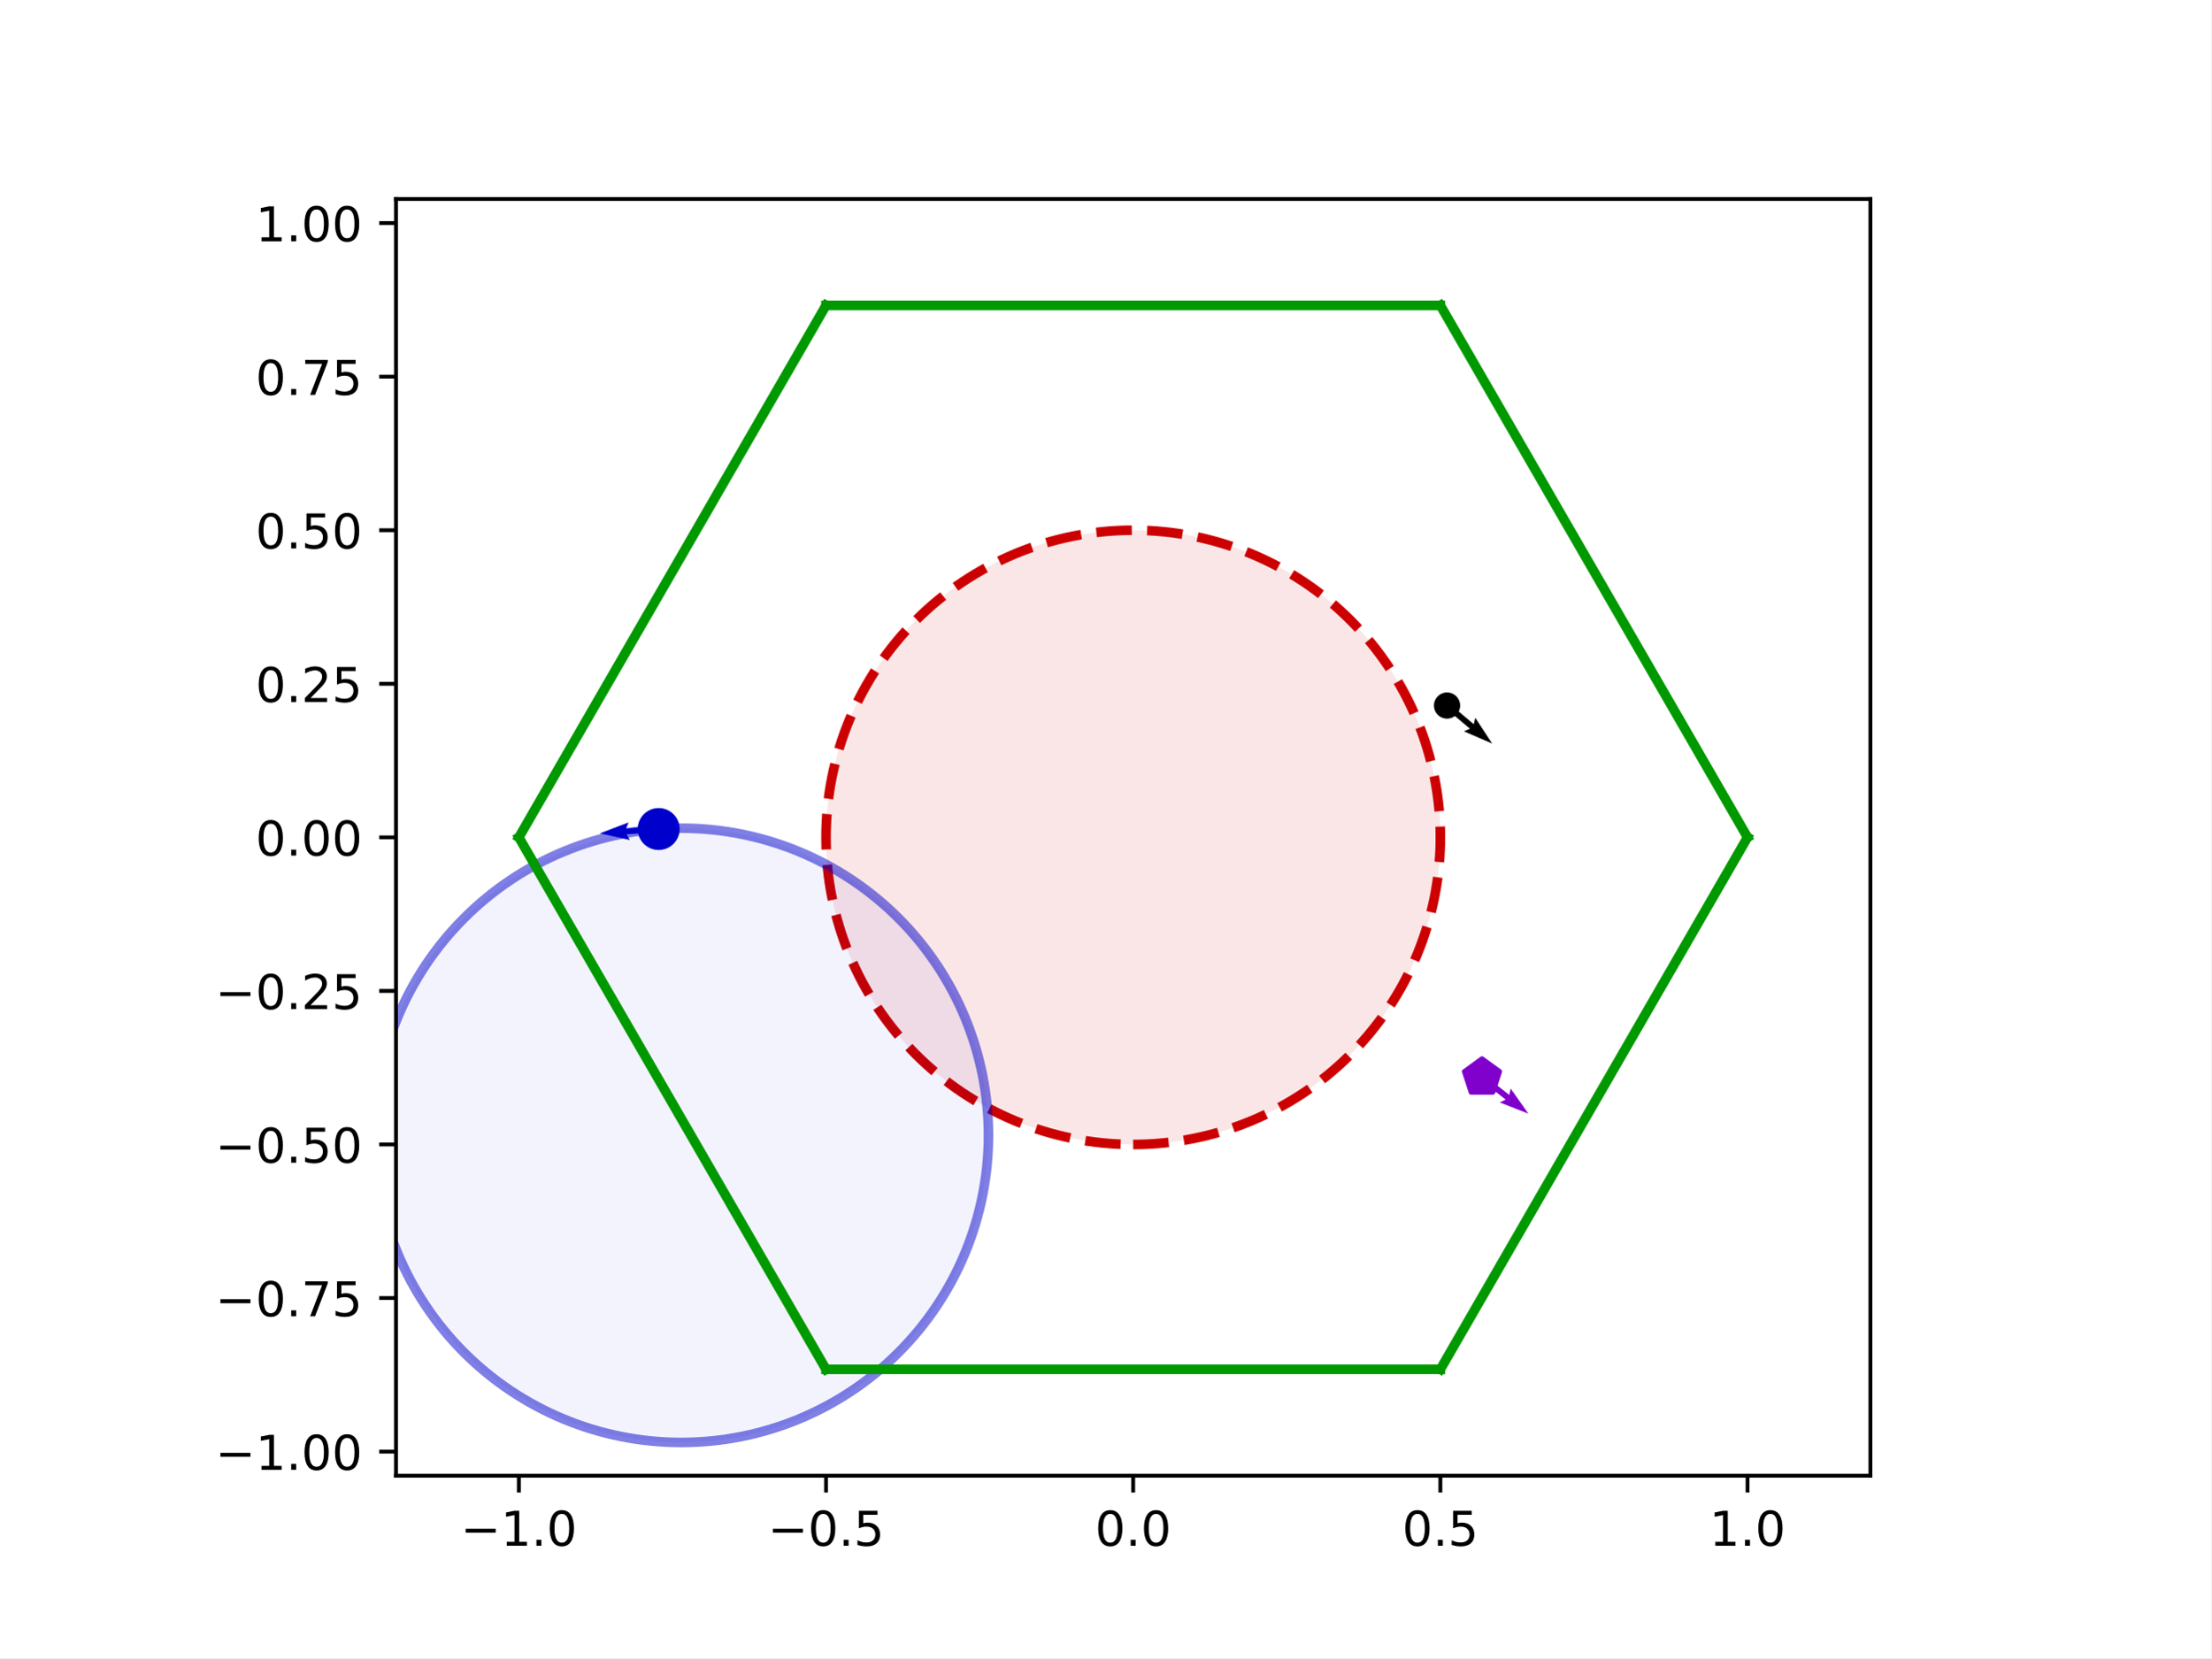
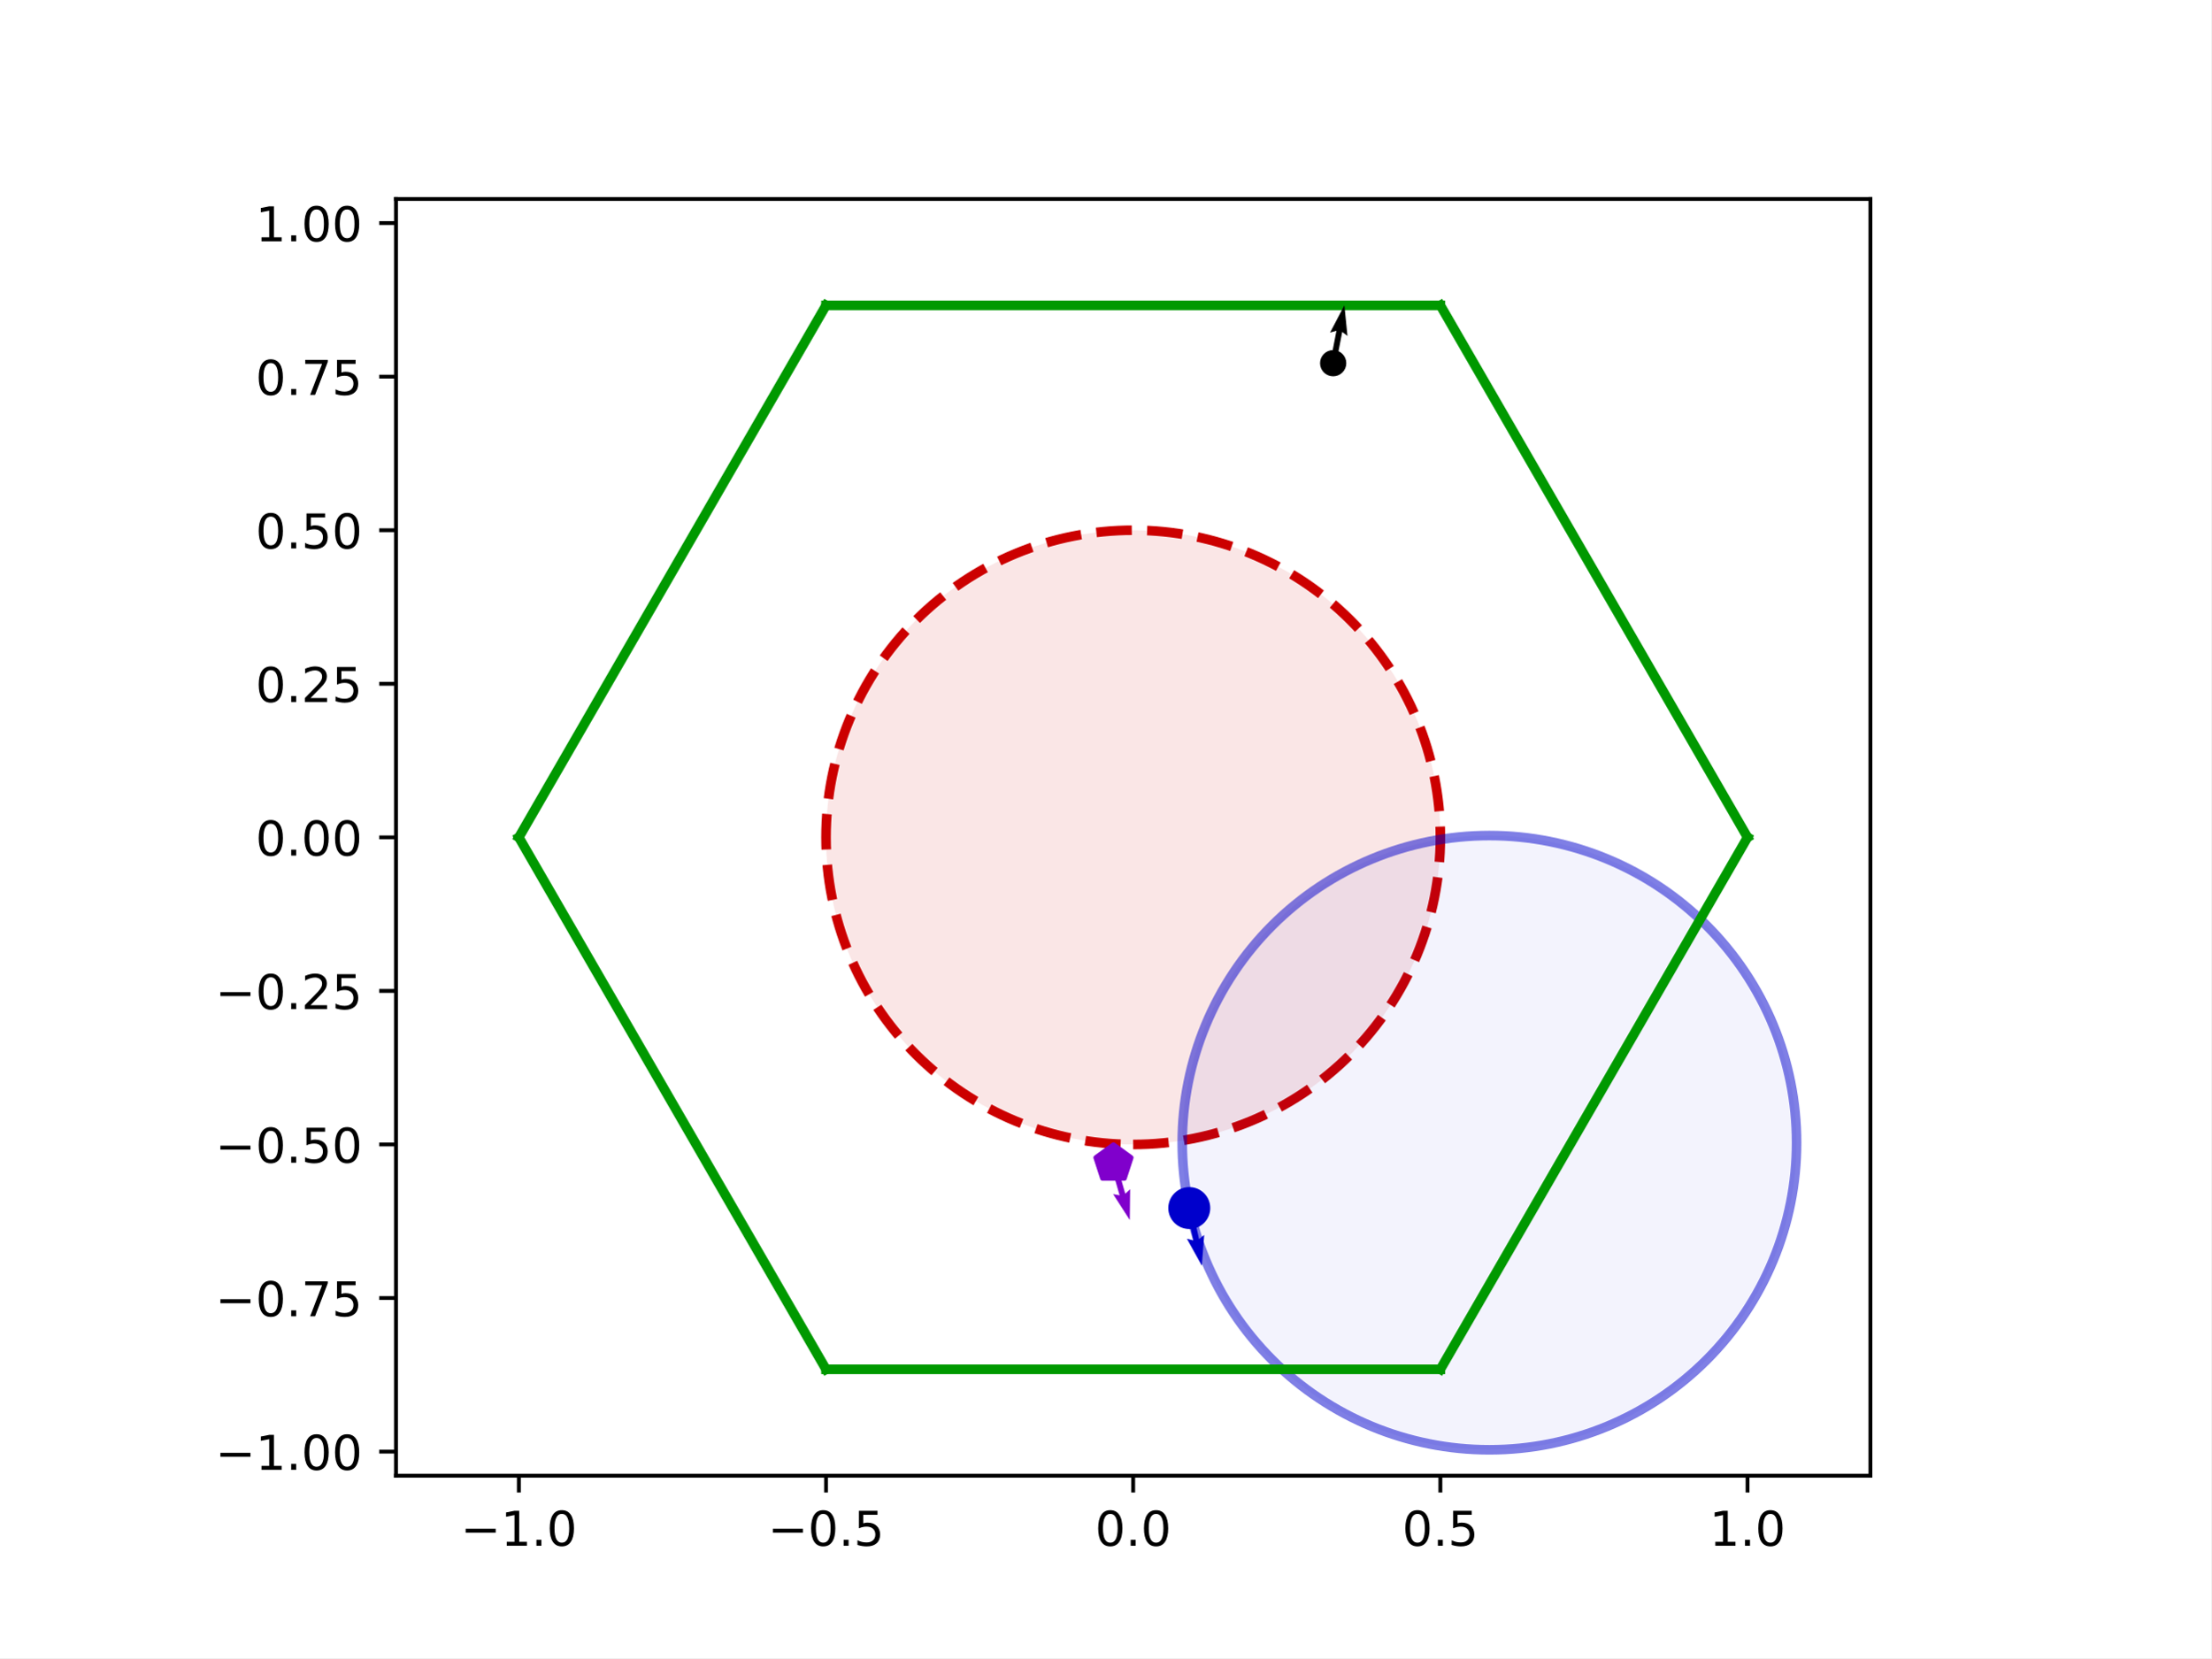
<svg xmlns="http://www.w3.org/2000/svg" xmlns:xlink="http://www.w3.org/1999/xlink" height="345.6pt" version="1.1" viewBox="0 0 460.8 345.6" width="460.8pt">
  <defs>
    <style type="text/css">
*{stroke-linecap:butt;stroke-linejoin:round;}
  </style>
  </defs>
  <g id="figure_1">
    <g id="patch_1">
      <path d="M 0 345.6  L 460.8 345.6  L 460.8 0  L 0 0  z " style="fill:#ffffff;" />
    </g>
    <g id="axes_1">
      <g id="patch_2">
        <path d="M 82.52 307.584  L 389.8 307.584  L 389.8 41.472  L 82.52 41.472  z " style="fill:#ffffff;" />
      </g>
      <g id="patch_3">
-         <path clip-path="url(#pf4f0b5769d)" d="M 236.16 238.545  C 253.137 238.545 269.422 231.799 281.427 219.795  C 293.431 207.79 300.177 191.505 300.177 174.528  C 300.177 157.551 293.431 141.266 281.427 129.261  C 269.422 117.257 253.137 110.511 236.16 110.511  C 219.183 110.511 202.898 117.257 190.893 129.261  C 178.889 141.266 172.143 157.551 172.143 174.528  C 172.143 191.505 178.889 207.79 190.893 219.795  C 202.898 231.799 219.183 238.545 236.16 238.545  z " style="fill:#cc0000;fill-opacity:0.1;stroke:#cc0000;stroke-dasharray:7.4,3.2;stroke-dashoffset:0;stroke-linejoin:miter;stroke-width:2;" />
+         <path clip-path="url(#p051d9613bf)" d="M 236.16 238.545  C 253.137 238.545 269.422 231.799 281.427 219.795  C 293.431 207.79 300.177 191.505 300.177 174.528  C 300.177 157.551 293.431 141.266 281.427 129.261  C 269.422 117.257 253.137 110.511 236.16 110.511  C 219.183 110.511 202.898 117.257 190.893 129.261  C 178.889 141.266 172.143 157.551 172.143 174.528  C 172.143 191.505 178.889 207.79 190.893 219.795  C 202.898 231.799 219.183 238.545 236.16 238.545  z " style="fill:#cc0000;fill-opacity:0.1;stroke:#cc0000;stroke-dasharray:7.4,3.2;stroke-dashoffset:0;stroke-linejoin:miter;stroke-width:2;" />
      </g>
      <g id="patch_4">
-         <path clip-path="url(#pf4f0b5769d)" d="M 141.98 300.654  C 158.958 300.654 175.242 293.909 187.247 281.904  C 199.252 269.899 205.997 253.615 205.997 236.637  C 205.997 219.66 199.252 203.375 187.247 191.371  C 175.242 179.366 158.958 172.621 141.98 172.621  C 125.003 172.621 108.719 179.366 96.714 191.371  C 84.709 203.375 77.964 219.66 77.964 236.637  C 77.964 253.615 84.709 269.899 96.714 281.904  C 108.719 293.909 125.003 300.654 141.98 300.654  z " style="fill:#0000cc;fill-opacity:0.05;stroke:#0000cc;stroke-linejoin:miter;stroke-opacity:0.5;stroke-width:2;" />
+         <path clip-path="url(#p051d9613bf)" d="M 310.399 302.187  C 327.376 302.187 343.66 295.442 355.665 283.437  C 367.67 271.432 374.415 255.148 374.415 238.17  C 374.415 221.193 367.67 204.909 355.665 192.904  C 343.66 180.899 327.376 174.154 310.399 174.154  C 293.421 174.154 277.137 180.899 265.132 192.904  C 253.127 204.909 246.382 221.193 246.382 238.17  C 246.382 255.148 253.127 271.432 265.132 283.437  C 277.137 295.442 293.421 302.187 310.399 302.187  z " style="fill:#0000cc;fill-opacity:0.05;stroke:#0000cc;stroke-linejoin:miter;stroke-opacity:0.5;stroke-width:2;" />
      </g>
      <g id="matplotlib.axis_1">
        <g id="xtick_1">
          <g id="line2d_1">
            <defs>
-               <path d="M 0 0  L 0 3.5  " id="m8361e3e092" style="stroke:#000000;stroke-width:0.8;" />
-             </defs>
-             <g>
-               <use style="stroke:#000000;stroke-width:0.8;" x="108.127" xlink:href="#m8361e3e092" y="307.584" />
+               <path d="M 0 0  L 0 3.5  " id="m8662574808" style="stroke:#000000;stroke-width:0.8;" />
+             </defs>
+             <g>
+               <use style="stroke:#000000;stroke-width:0.8;" x="108.127" xlink:href="#m8662574808" y="307.584" />
            </g>
          </g>
          <g id="text_1">
            <defs>
              <path d="M 10.594 35.5  L 73.188 35.5  L 73.188 27.203  L 10.594 27.203  z " id="DejaVuSans-8722" />
              <path d="M 12.406 8.297  L 28.516 8.297  L 28.516 63.922  L 10.984 60.406  L 10.984 69.391  L 28.422 72.906  L 38.281 72.906  L 38.281 8.297  L 54.391 8.297  L 54.391 0  L 12.406 0  z " id="DejaVuSans-49" />
              <path d="M 10.688 12.406  L 21 12.406  L 21 0  L 10.688 0  z " id="DejaVuSans-46" />
              <path d="M 31.781 66.406  Q 24.172 66.406 20.328 58.906  Q 16.5 51.422 16.5 36.375  Q 16.5 21.391 20.328 13.891  Q 24.172 6.391 31.781 6.391  Q 39.453 6.391 43.281 13.891  Q 47.125 21.391 47.125 36.375  Q 47.125 51.422 43.281 58.906  Q 39.453 66.406 31.781 66.406  z M 31.781 74.219  Q 44.047 74.219 50.516 64.516  Q 56.984 54.828 56.984 36.375  Q 56.984 17.969 50.516 8.266  Q 44.047 -1.422 31.781 -1.422  Q 19.531 -1.422 13.062 8.266  Q 6.594 17.969 6.594 36.375  Q 6.594 54.828 13.062 64.516  Q 19.531 74.219 31.781 74.219  z " id="DejaVuSans-48" />
            </defs>
            <g transform="translate(95.9854 322.1824)scale(0.1 -0.1)">
              <use xlink:href="#DejaVuSans-8722" />
              <use x="83.789" xlink:href="#DejaVuSans-49" />
              <use x="147.412" xlink:href="#DejaVuSans-46" />
              <use x="179.199" xlink:href="#DejaVuSans-48" />
            </g>
          </g>
        </g>
        <g id="xtick_2">
          <g id="line2d_2">
            <g>
-               <use style="stroke:#000000;stroke-width:0.8;" x="172.143" xlink:href="#m8361e3e092" y="307.584" />
+               <use style="stroke:#000000;stroke-width:0.8;" x="172.143" xlink:href="#m8662574808" y="307.584" />
            </g>
          </g>
          <g id="text_2">
            <defs>
              <path d="M 10.797 72.906  L 49.516 72.906  L 49.516 64.594  L 19.828 64.594  L 19.828 46.734  Q 21.969 47.469 24.109 47.828  Q 26.266 48.188 28.422 48.188  Q 40.625 48.188 47.75 41.5  Q 54.891 34.812 54.891 23.391  Q 54.891 11.625 47.562 5.094  Q 40.234 -1.422 26.906 -1.422  Q 22.312 -1.422 17.547 -0.641  Q 12.797 0.141 7.719 1.703  L 7.719 11.625  Q 12.109 9.234 16.797 8.062  Q 21.484 6.891 26.703 6.891  Q 35.156 6.891 40.078 11.328  Q 45.016 15.766 45.016 23.391  Q 45.016 31 40.078 35.438  Q 35.156 39.891 26.703 39.891  Q 22.75 39.891 18.812 39.016  Q 14.891 38.141 10.797 36.281  z " id="DejaVuSans-53" />
            </defs>
            <g transform="translate(160.002 322.1824)scale(0.1 -0.1)">
              <use xlink:href="#DejaVuSans-8722" />
              <use x="83.789" xlink:href="#DejaVuSans-48" />
              <use x="147.412" xlink:href="#DejaVuSans-46" />
              <use x="179.199" xlink:href="#DejaVuSans-53" />
            </g>
          </g>
        </g>
        <g id="xtick_3">
          <g id="line2d_3">
            <g>
-               <use style="stroke:#000000;stroke-width:0.8;" x="236.16" xlink:href="#m8361e3e092" y="307.584" />
+               <use style="stroke:#000000;stroke-width:0.8;" x="236.16" xlink:href="#m8662574808" y="307.584" />
            </g>
          </g>
          <g id="text_3">
            <g transform="translate(228.2084 322.1824)scale(0.1 -0.1)">
              <use xlink:href="#DejaVuSans-48" />
              <use x="63.623" xlink:href="#DejaVuSans-46" />
              <use x="95.41" xlink:href="#DejaVuSans-48" />
            </g>
          </g>
        </g>
        <g id="xtick_4">
          <g id="line2d_4">
            <g>
-               <use style="stroke:#000000;stroke-width:0.8;" x="300.177" xlink:href="#m8361e3e092" y="307.584" />
+               <use style="stroke:#000000;stroke-width:0.8;" x="300.177" xlink:href="#m8662574808" y="307.584" />
            </g>
          </g>
          <g id="text_4">
            <g transform="translate(292.225 322.1824)scale(0.1 -0.1)">
              <use xlink:href="#DejaVuSans-48" />
              <use x="63.623" xlink:href="#DejaVuSans-46" />
              <use x="95.41" xlink:href="#DejaVuSans-53" />
            </g>
          </g>
        </g>
        <g id="xtick_5">
          <g id="line2d_5">
            <g>
-               <use style="stroke:#000000;stroke-width:0.8;" x="364.193" xlink:href="#m8361e3e092" y="307.584" />
+               <use style="stroke:#000000;stroke-width:0.8;" x="364.193" xlink:href="#m8662574808" y="307.584" />
            </g>
          </g>
          <g id="text_5">
            <g transform="translate(356.2416 322.1824)scale(0.1 -0.1)">
              <use xlink:href="#DejaVuSans-49" />
              <use x="63.623" xlink:href="#DejaVuSans-46" />
              <use x="95.41" xlink:href="#DejaVuSans-48" />
            </g>
          </g>
        </g>
      </g>
      <g id="matplotlib.axis_2">
        <g id="ytick_1">
          <g id="line2d_6">
            <defs>
-               <path d="M 0 0  L -3.5 0  " id="mc4a62004e9" style="stroke:#000000;stroke-width:0.8;" />
-             </defs>
-             <g>
-               <use style="stroke:#000000;stroke-width:0.8;" x="82.52" xlink:href="#mc4a62004e9" y="302.561" />
+               <path d="M 0 0  L -3.5 0  " id="me7ac890ae5" style="stroke:#000000;stroke-width:0.8;" />
+             </defs>
+             <g>
+               <use style="stroke:#000000;stroke-width:0.8;" x="82.52" xlink:href="#me7ac890ae5" y="302.561" />
            </g>
          </g>
          <g id="text_6">
            <g transform="translate(44.87485 306.3604)scale(0.1 -0.1)">
              <use xlink:href="#DejaVuSans-8722" />
              <use x="83.789" xlink:href="#DejaVuSans-49" />
              <use x="147.412" xlink:href="#DejaVuSans-46" />
              <use x="179.199" xlink:href="#DejaVuSans-48" />
              <use x="242.822" xlink:href="#DejaVuSans-48" />
            </g>
          </g>
        </g>
        <g id="ytick_2">
          <g id="line2d_7">
            <g>
-               <use style="stroke:#000000;stroke-width:0.8;" x="82.52" xlink:href="#mc4a62004e9" y="270.553" />
+               <use style="stroke:#000000;stroke-width:0.8;" x="82.52" xlink:href="#me7ac890ae5" y="270.553" />
            </g>
          </g>
          <g id="text_7">
            <defs>
              <path d="M 8.203 72.906  L 55.078 72.906  L 55.078 68.703  L 28.609 0  L 18.312 0  L 43.219 64.594  L 8.203 64.594  z " id="DejaVuSans-55" />
            </defs>
            <g transform="translate(44.87485 274.3521)scale(0.1 -0.1)">
              <use xlink:href="#DejaVuSans-8722" />
              <use x="83.789" xlink:href="#DejaVuSans-48" />
              <use x="147.412" xlink:href="#DejaVuSans-46" />
              <use x="179.199" xlink:href="#DejaVuSans-55" />
              <use x="242.822" xlink:href="#DejaVuSans-53" />
            </g>
          </g>
        </g>
        <g id="ytick_3">
          <g id="line2d_8">
            <g>
-               <use style="stroke:#000000;stroke-width:0.8;" x="82.52" xlink:href="#mc4a62004e9" y="238.545" />
+               <use style="stroke:#000000;stroke-width:0.8;" x="82.52" xlink:href="#me7ac890ae5" y="238.545" />
            </g>
          </g>
          <g id="text_8">
            <g transform="translate(44.87485 242.3438)scale(0.1 -0.1)">
              <use xlink:href="#DejaVuSans-8722" />
              <use x="83.789" xlink:href="#DejaVuSans-48" />
              <use x="147.412" xlink:href="#DejaVuSans-46" />
              <use x="179.199" xlink:href="#DejaVuSans-53" />
              <use x="242.822" xlink:href="#DejaVuSans-48" />
            </g>
          </g>
        </g>
        <g id="ytick_4">
          <g id="line2d_9">
            <g>
-               <use style="stroke:#000000;stroke-width:0.8;" x="82.52" xlink:href="#mc4a62004e9" y="206.536" />
+               <use style="stroke:#000000;stroke-width:0.8;" x="82.52" xlink:href="#me7ac890ae5" y="206.536" />
            </g>
          </g>
          <g id="text_9">
            <defs>
              <path d="M 19.188 8.297  L 53.609 8.297  L 53.609 0  L 7.328 0  L 7.328 8.297  Q 12.938 14.109 22.625 23.891  Q 32.328 33.688 34.812 36.531  Q 39.547 41.844 41.422 45.531  Q 43.312 49.219 43.312 52.781  Q 43.312 58.594 39.234 62.25  Q 35.156 65.922 28.609 65.922  Q 23.969 65.922 18.812 64.312  Q 13.672 62.703 7.812 59.422  L 7.812 69.391  Q 13.766 71.781 18.938 73  Q 24.125 74.219 28.422 74.219  Q 39.75 74.219 46.484 68.547  Q 53.219 62.891 53.219 53.422  Q 53.219 48.922 51.531 44.891  Q 49.859 40.875 45.406 35.406  Q 44.188 33.984 37.641 27.219  Q 31.109 20.453 19.188 8.297  z " id="DejaVuSans-50" />
            </defs>
            <g transform="translate(44.87485 210.3355)scale(0.1 -0.1)">
              <use xlink:href="#DejaVuSans-8722" />
              <use x="83.789" xlink:href="#DejaVuSans-48" />
              <use x="147.412" xlink:href="#DejaVuSans-46" />
              <use x="179.199" xlink:href="#DejaVuSans-50" />
              <use x="242.822" xlink:href="#DejaVuSans-53" />
            </g>
          </g>
        </g>
        <g id="ytick_5">
          <g id="line2d_10">
            <g>
-               <use style="stroke:#000000;stroke-width:0.8;" x="82.52" xlink:href="#mc4a62004e9" y="174.528" />
+               <use style="stroke:#000000;stroke-width:0.8;" x="82.52" xlink:href="#me7ac890ae5" y="174.528" />
            </g>
          </g>
          <g id="text_10">
            <g transform="translate(53.25454 178.3272)scale(0.1 -0.1)">
              <use xlink:href="#DejaVuSans-48" />
              <use x="63.623" xlink:href="#DejaVuSans-46" />
              <use x="95.41" xlink:href="#DejaVuSans-48" />
              <use x="159.033" xlink:href="#DejaVuSans-48" />
            </g>
          </g>
        </g>
        <g id="ytick_6">
          <g id="line2d_11">
            <g>
-               <use style="stroke:#000000;stroke-width:0.8;" x="82.52" xlink:href="#mc4a62004e9" y="142.52" />
+               <use style="stroke:#000000;stroke-width:0.8;" x="82.52" xlink:href="#me7ac890ae5" y="142.52" />
            </g>
          </g>
          <g id="text_11">
            <g transform="translate(53.25454 146.3189)scale(0.1 -0.1)">
              <use xlink:href="#DejaVuSans-48" />
              <use x="63.623" xlink:href="#DejaVuSans-46" />
              <use x="95.41" xlink:href="#DejaVuSans-50" />
              <use x="159.033" xlink:href="#DejaVuSans-53" />
            </g>
          </g>
        </g>
        <g id="ytick_7">
          <g id="line2d_12">
            <g>
-               <use style="stroke:#000000;stroke-width:0.8;" x="82.52" xlink:href="#mc4a62004e9" y="110.511" />
+               <use style="stroke:#000000;stroke-width:0.8;" x="82.52" xlink:href="#me7ac890ae5" y="110.511" />
            </g>
          </g>
          <g id="text_12">
            <g transform="translate(53.25454 114.3106)scale(0.1 -0.1)">
              <use xlink:href="#DejaVuSans-48" />
              <use x="63.623" xlink:href="#DejaVuSans-46" />
              <use x="95.41" xlink:href="#DejaVuSans-53" />
              <use x="159.033" xlink:href="#DejaVuSans-48" />
            </g>
          </g>
        </g>
        <g id="ytick_8">
          <g id="line2d_13">
            <g>
-               <use style="stroke:#000000;stroke-width:0.8;" x="82.52" xlink:href="#mc4a62004e9" y="78.503" />
+               <use style="stroke:#000000;stroke-width:0.8;" x="82.52" xlink:href="#me7ac890ae5" y="78.503" />
            </g>
          </g>
          <g id="text_13">
            <g transform="translate(53.25454 82.30232)scale(0.1 -0.1)">
              <use xlink:href="#DejaVuSans-48" />
              <use x="63.623" xlink:href="#DejaVuSans-46" />
              <use x="95.41" xlink:href="#DejaVuSans-55" />
              <use x="159.033" xlink:href="#DejaVuSans-53" />
            </g>
          </g>
        </g>
        <g id="ytick_9">
          <g id="line2d_14">
            <g>
-               <use style="stroke:#000000;stroke-width:0.8;" x="82.52" xlink:href="#mc4a62004e9" y="46.495" />
+               <use style="stroke:#000000;stroke-width:0.8;" x="82.52" xlink:href="#me7ac890ae5" y="46.495" />
            </g>
          </g>
          <g id="text_14">
            <g transform="translate(53.25454 50.29402)scale(0.1 -0.1)">
              <use xlink:href="#DejaVuSans-49" />
              <use x="63.623" xlink:href="#DejaVuSans-46" />
              <use x="95.41" xlink:href="#DejaVuSans-48" />
              <use x="159.033" xlink:href="#DejaVuSans-48" />
            </g>
          </g>
        </g>
      </g>
      <g id="line2d_15">
-         <path clip-path="url(#pf4f0b5769d)" d="M 300.177 63.648  L 172.143 63.648  " style="fill:none;stroke:#009900;stroke-linecap:square;stroke-width:2;" />
+         <path clip-path="url(#p051d9613bf)" d="M 300.177 63.648  L 172.143 63.648  " style="fill:none;stroke:#009900;stroke-linecap:square;stroke-width:2;" />
      </g>
      <g id="line2d_16">
-         <path clip-path="url(#pf4f0b5769d)" d="M 172.143 63.648  L 108.127 174.528  " style="fill:none;stroke:#009900;stroke-linecap:square;stroke-width:2;" />
+         <path clip-path="url(#p051d9613bf)" d="M 172.143 63.648  L 108.127 174.528  " style="fill:none;stroke:#009900;stroke-linecap:square;stroke-width:2;" />
      </g>
      <g id="line2d_17">
-         <path clip-path="url(#pf4f0b5769d)" d="M 108.127 174.528  L 172.143 285.408  " style="fill:none;stroke:#009900;stroke-linecap:square;stroke-width:2;" />
+         <path clip-path="url(#p051d9613bf)" d="M 108.127 174.528  L 172.143 285.408  " style="fill:none;stroke:#009900;stroke-linecap:square;stroke-width:2;" />
      </g>
      <g id="line2d_18">
-         <path clip-path="url(#pf4f0b5769d)" d="M 172.143 285.408  L 300.177 285.408  " style="fill:none;stroke:#009900;stroke-linecap:square;stroke-width:2;" />
+         <path clip-path="url(#p051d9613bf)" d="M 172.143 285.408  L 300.177 285.408  " style="fill:none;stroke:#009900;stroke-linecap:square;stroke-width:2;" />
      </g>
      <g id="line2d_19">
-         <path clip-path="url(#pf4f0b5769d)" d="M 300.177 285.408  L 364.193 174.528  " style="fill:none;stroke:#009900;stroke-linecap:square;stroke-width:2;" />
+         <path clip-path="url(#p051d9613bf)" d="M 300.177 285.408  L 364.193 174.528  " style="fill:none;stroke:#009900;stroke-linecap:square;stroke-width:2;" />
      </g>
      <g id="line2d_20">
-         <path clip-path="url(#pf4f0b5769d)" d="M 364.193 174.528  L 300.177 63.648  " style="fill:none;stroke:#009900;stroke-linecap:square;stroke-width:2;" />
+         <path clip-path="url(#p051d9613bf)" d="M 364.193 174.528  L 300.177 63.648  " style="fill:none;stroke:#009900;stroke-linecap:square;stroke-width:2;" />
      </g>
      <g id="patch_5">
        <path d="M 82.52 307.584  L 82.52 41.472  " style="fill:none;stroke:#000000;stroke-linecap:square;stroke-linejoin:miter;stroke-width:0.8;" />
      </g>
      <g id="patch_6">
        <path d="M 389.8 307.584  L 389.8 41.472  " style="fill:none;stroke:#000000;stroke-linecap:square;stroke-linejoin:miter;stroke-width:0.8;" />
      </g>
      <g id="patch_7">
        <path d="M 82.52 307.584  L 389.8 307.584  " style="fill:none;stroke:#000000;stroke-linecap:square;stroke-linejoin:miter;stroke-width:0.8;" />
      </g>
      <g id="patch_8">
        <path d="M 82.52 41.472  L 389.8 41.472  " style="fill:none;stroke:#000000;stroke-linecap:square;stroke-linejoin:miter;stroke-width:0.8;" />
      </g>
      <g id="PathCollection_1">
        <defs>
-           <path d="M 0 2.236  C 0.593 2.236 1.162 2 1.581 1.581  C 2 1.162 2.236 0.593 2.236 0  C 2.236 -0.593 2 -1.162 1.581 -1.581  C 1.162 -2 0.593 -2.236 0 -2.236  C -0.593 -2.236 -1.162 -2 -1.581 -1.581  C -2 -1.162 -2.236 -0.593 -2.236 0  C -2.236 0.593 -2 1.162 -1.581 1.581  C -1.162 2 -0.593 2.236 0 2.236  z " id="m5f019e2491" style="stroke:#000000;" />
+           <path d="M 0 2.236  C 0.593 2.236 1.162 2 1.581 1.581  C 2 1.162 2.236 0.593 2.236 0  C 2.236 -0.593 2 -1.162 1.581 -1.581  C 1.162 -2 0.593 -2.236 0 -2.236  C -0.593 -2.236 -1.162 -2 -1.581 -1.581  C -2 -1.162 -2.236 -0.593 -2.236 0  C -2.236 0.593 -2 1.162 -1.581 1.581  C -1.162 2 -0.593 2.236 0 2.236  z " id="m8a3a3e08dd" style="stroke:#000000;" />
        </defs>
-         <g clip-path="url(#pf4f0b5769d)">
-           <use style="stroke:#000000;" x="301.57" xlink:href="#m5f019e2491" y="147.057" />
+         <g clip-path="url(#p051d9613bf)">
+           <use style="stroke:#000000;" x="277.836" xlink:href="#m8a3a3e08dd" y="75.698" />
        </g>
      </g>
      <g id="Quiver_1">
-         <path clip-path="url(#pf4f0b5769d)" d="M 301.966 146.587  L 307.135 150.943  L 307.458 149.608  L 310.969 154.978  L 305.081 152.427  L 306.343 151.883  L 301.174 147.527  L 301.966 146.587  " />
+         <path clip-path="url(#p051d9613bf)" d="M 277.233 75.581  L 278.519 68.944  L 277.195 69.314  L 280.175 63.631  L 280.815 70.015  L 279.726 69.178  L 278.44 75.815  L 277.233 75.581  " />
      </g>
      <g id="PathCollection_2">
        <defs>
-           <path d="M 0 -3.873  L -3.683 -1.197  L -2.276 3.133  L 2.276 3.133  L 3.683 -1.197  z " id="m2ebb7a6e27" style="stroke:#8000cc;" />
+           <path d="M 0 -3.873  L -3.683 -1.197  L -2.276 3.133  L 2.276 3.133  L 3.683 -1.197  z " id="m19087b9763" style="stroke:#8000cc;" />
        </defs>
-         <g clip-path="url(#pf4f0b5769d)">
-           <use style="fill:#8000cc;stroke:#8000cc;" x="308.854" xlink:href="#m2ebb7a6e27" y="224.535" />
+         <g clip-path="url(#p051d9613bf)">
+           <use style="fill:#8000cc;stroke:#8000cc;" x="232.049" xlink:href="#m19087b9763" y="242.476" />
        </g>
      </g>
      <g id="Quiver_2">
-         <path clip-path="url(#pf4f0b5769d)" d="M 309.234 224.052  L 314.55 228.227  L 314.826 226.881  L 318.521 232.127  L 312.549 229.781  L 313.791 229.194  L 308.475 225.019  L 309.234 224.052  " style="fill:#8000cc;" />
+         <path clip-path="url(#p051d9613bf)" d="M 232.639 242.306  L 234.508 248.803  L 235.52 247.872  L 235.447 254.288  L 231.976 248.892  L 233.327 249.143  L 231.458 242.646  L 232.639 242.306  " style="fill:#8000cc;" />
      </g>
      <g id="PathCollection_3">
        <defs>
-           <path d="M 0 3.873  C 1.027 3.873 2.012 3.465 2.739 2.739  C 3.465 2.012 3.873 1.027 3.873 0  C 3.873 -1.027 3.465 -2.012 2.739 -2.739  C 2.012 -3.465 1.027 -3.873 0 -3.873  C -1.027 -3.873 -2.012 -3.465 -2.739 -2.739  C -3.465 -2.012 -3.873 -1.027 -3.873 0  C -3.873 1.027 -3.465 2.012 -2.739 2.739  C -2.012 3.465 -1.027 3.873 0 3.873  z " id="m3089580682" style="stroke:#0000cc;" />
+           <path d="M 0 3.873  C 1.027 3.873 2.012 3.465 2.739 2.739  C 3.465 2.012 3.873 1.027 3.873 0  C 3.873 -1.027 3.465 -2.012 2.739 -2.739  C 2.012 -3.465 1.027 -3.873 0 -3.873  C -1.027 -3.873 -2.012 -3.465 -2.739 -2.739  C -3.465 -2.012 -3.873 -1.027 -3.873 0  C -3.873 1.027 -3.465 2.012 -2.739 2.739  C -2.012 3.465 -1.027 3.873 0 3.873  z " id="me79cdba6bf" style="stroke:#0000cc;" />
        </defs>
-         <g clip-path="url(#pf4f0b5769d)">
-           <use style="fill:#0000cc;stroke:#0000cc;" x="137.265" xlink:href="#m3089580682" y="172.794" />
+         <g clip-path="url(#p051d9613bf)">
+           <use style="fill:#0000cc;stroke:#0000cc;" x="247.849" xlink:href="#me79cdba6bf" y="251.796" />
        </g>
      </g>
      <g id="Quiver_3">
-         <path clip-path="url(#pf4f0b5769d)" d="M 137.31 173.407  L 130.568 173.905  L 131.272 175.086  L 125.007 173.7  L 131 171.408  L 130.478 172.68  L 137.22 172.182  L 137.31 173.407  " style="fill:#0000cc;" />
+         <path clip-path="url(#p051d9613bf)" d="M 248.449 251.666  L 249.888 258.271  L 250.958 257.409  L 250.465 263.806  L 247.356 258.194  L 248.687 258.532  L 247.248 251.927  L 248.449 251.666  " style="fill:#0000cc;" />
      </g>
    </g>
  </g>
  <defs>
-     <clipPath id="pf4f0b5769d">
+     <clipPath id="p051d9613bf">
      <rect height="266.112" width="307.28" x="82.52" y="41.472" />
    </clipPath>
  </defs>
</svg>
